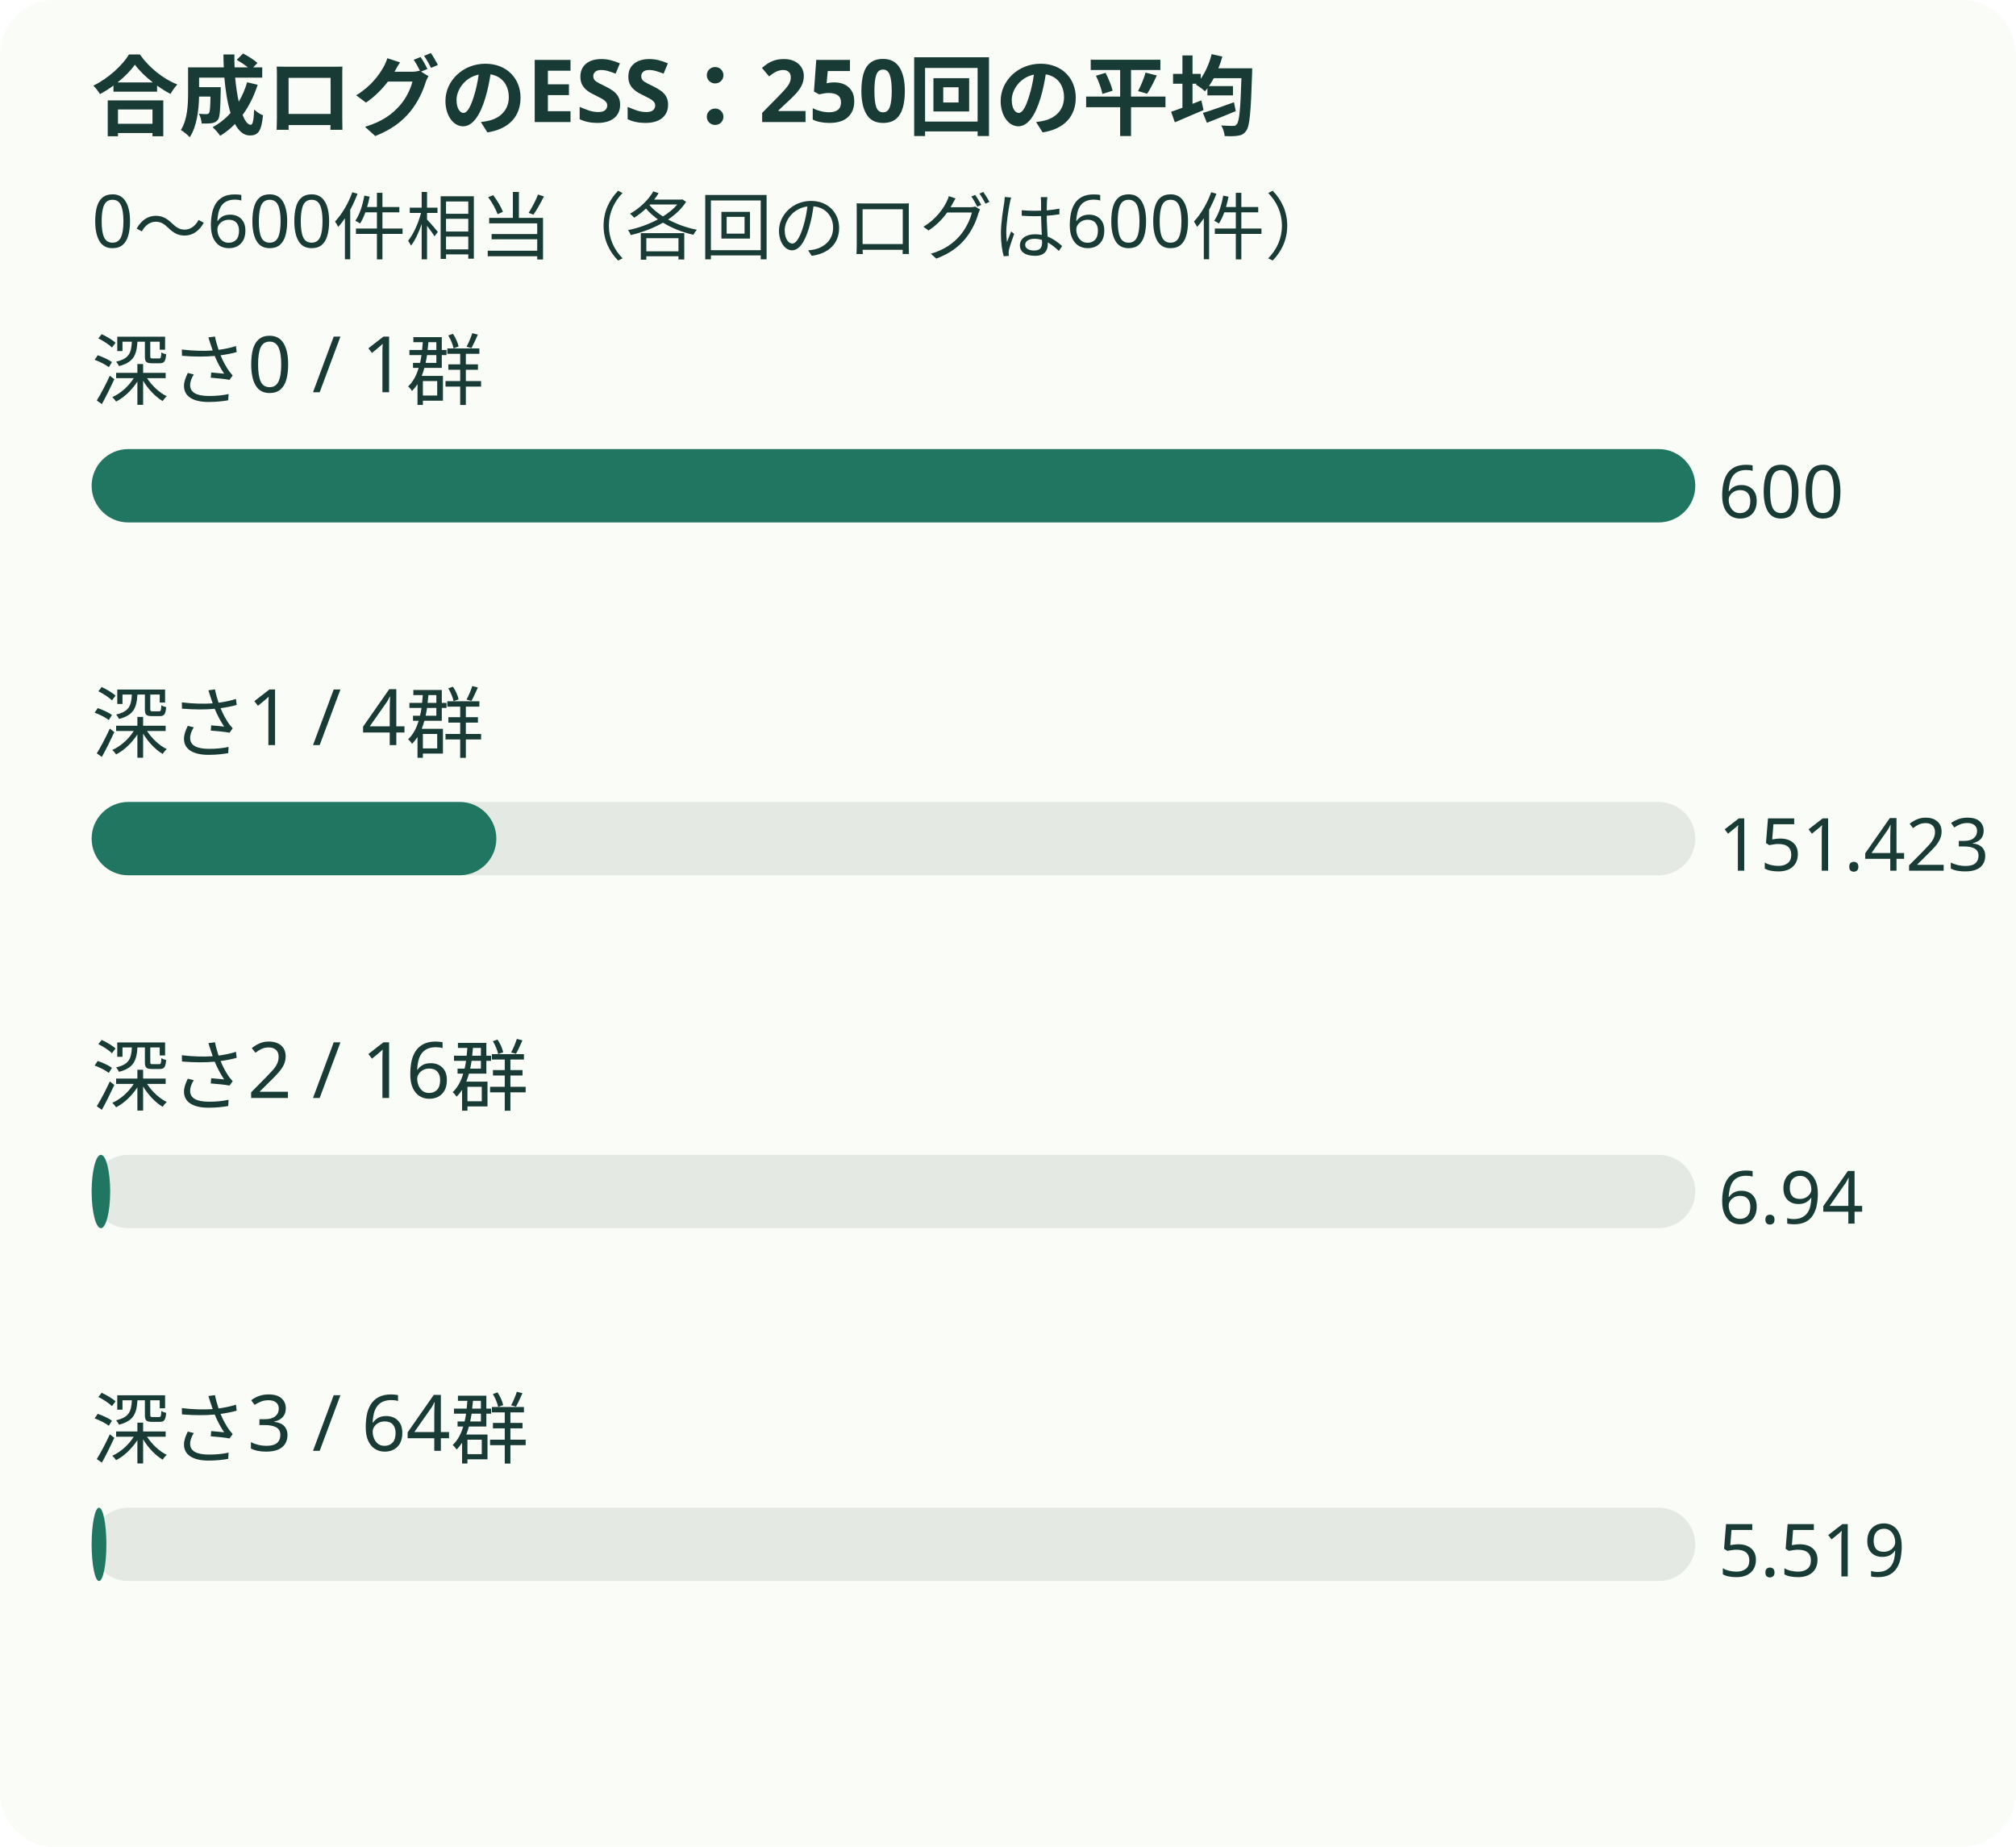
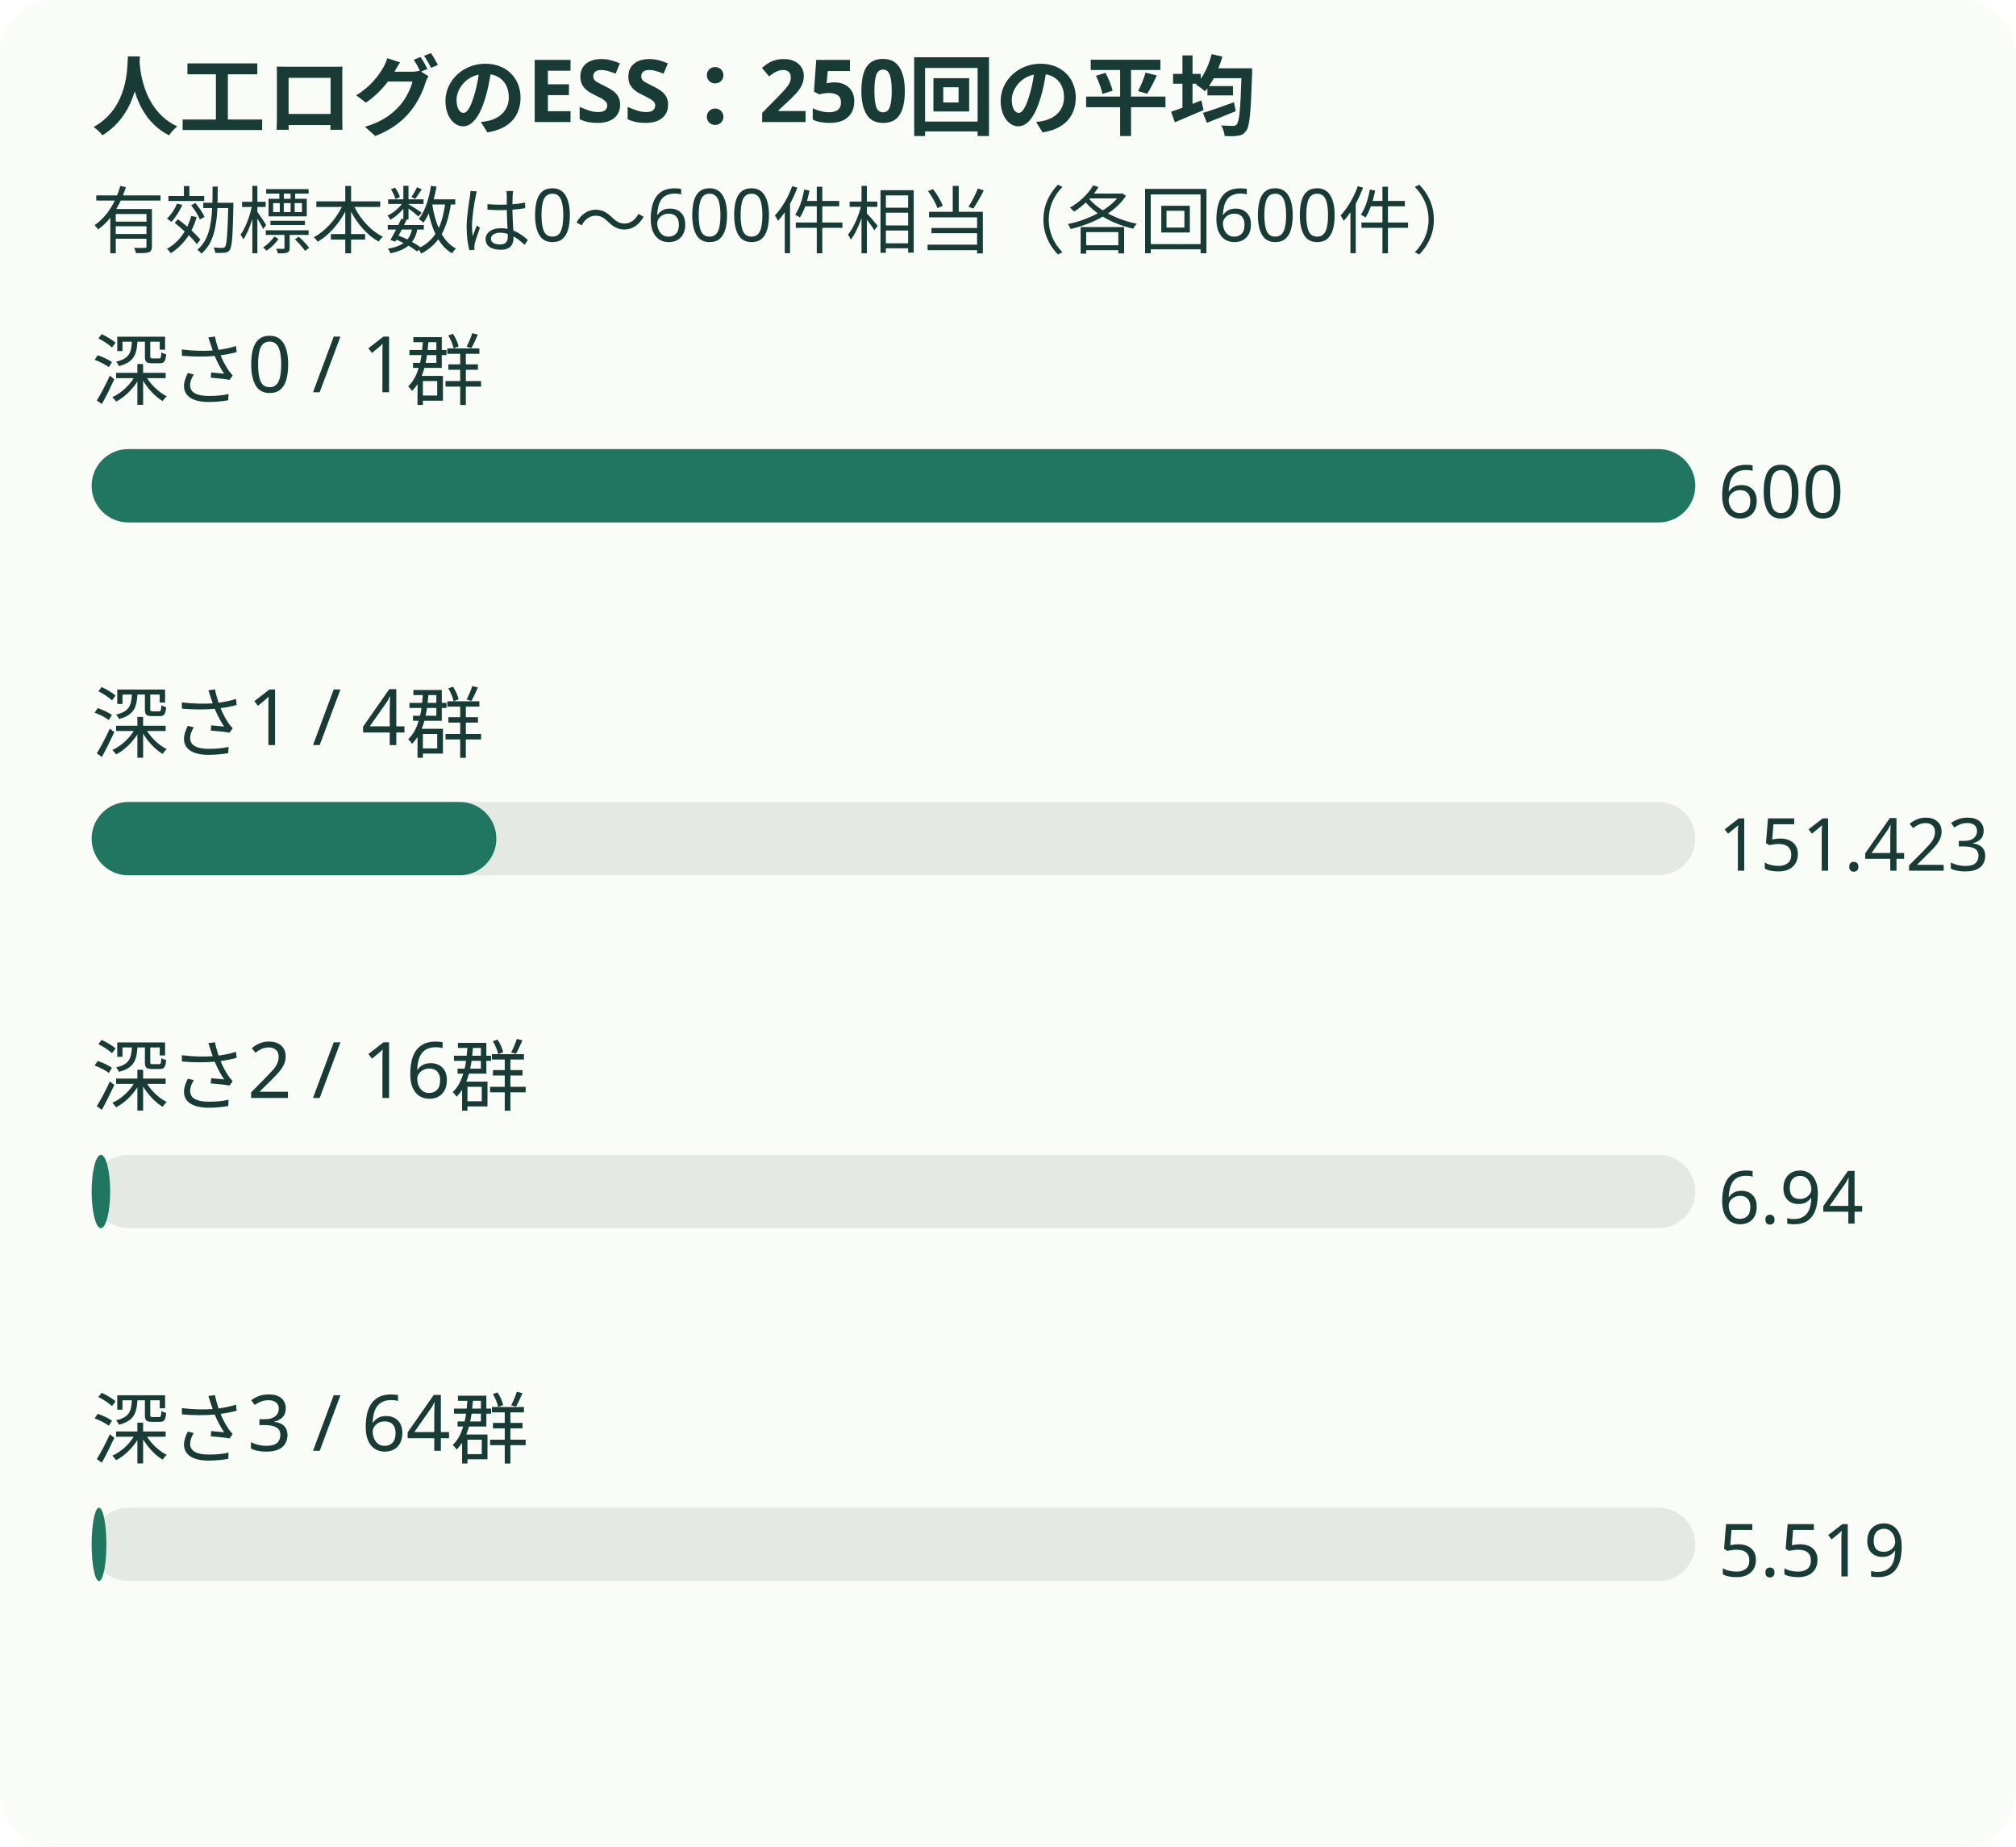
<svg xmlns="http://www.w3.org/2000/svg" viewBox="0 0 440 403" role="img" aria-labelledby="title desc">
  <defs>
    <marker id="arrow" markerWidth="8" markerHeight="8" refX="6" refY="3" orient="auto">
      <path d="M0,0 L6,3 L0,6" fill="#217661" />
    </marker>
  </defs>
  <rect width="440" height="403" rx="12" fill="#fafcf7" />
-   <text x="20" y="28" font-family="sans-serif" font-size="19" font-weight="bold" fill="#193b36">合成ログのESS：250回の平均</text>
-   <text x="20" y="54" font-family="sans-serif" font-size="16" font-weight="normal" fill="#193b36">0〜600件相当（各回のログは600件）</text>
+   <text x="20" y="28" font-family="sans-serif" font-size="19" font-weight="bold" fill="#193b36">人工ログのESS：250回の平均</text>
+   <text x="20" y="54" font-family="sans-serif" font-size="16" font-weight="normal" fill="#193b36">有効標本数は0〜600件相当（各回600件）</text>
  <text x="20" y="87" font-family="sans-serif" font-size="17" font-weight="normal" fill="#193b36">深さ0 / 1群</text>
  <rect x="20" y="98" width="350" height="16" rx="8" fill="#e5e9e3" stroke="none" />
  <rect x="20" y="98" width="350.0" height="16" rx="8" fill="#217661" stroke="none" />
  <text x="375" y="113" font-family="sans-serif" font-size="16" font-weight="normal" fill="#193b36">600</text>
  <text x="20" y="164" font-family="sans-serif" font-size="17" font-weight="normal" fill="#193b36">深さ1 / 4群</text>
  <rect x="20" y="175" width="350" height="16" rx="8" fill="#e5e9e3" stroke="none" />
  <rect x="20" y="175" width="88.33" height="16" rx="8" fill="#217661" stroke="none" />
  <text x="375" y="190" font-family="sans-serif" font-size="16" font-weight="normal" fill="#193b36">151.423</text>
  <text x="20" y="241" font-family="sans-serif" font-size="17" font-weight="normal" fill="#193b36">深さ2 / 16群</text>
  <rect x="20" y="252" width="350" height="16" rx="8" fill="#e5e9e3" stroke="none" />
  <rect x="20" y="252" width="4.048" height="16" rx="8" fill="#217661" stroke="none" />
  <text x="375" y="267" font-family="sans-serif" font-size="16" font-weight="normal" fill="#193b36">6.94</text>
  <text x="20" y="318" font-family="sans-serif" font-size="17" font-weight="normal" fill="#193b36">深さ3 / 64群</text>
  <rect x="20" y="329" width="350" height="16" rx="8" fill="#e5e9e3" stroke="none" />
  <rect x="20" y="329" width="3.219" height="16" rx="8" fill="#217661" stroke="none" />
  <text x="375" y="344" font-family="sans-serif" font-size="16" font-weight="normal" fill="#193b36">5.519</text>
</svg>
